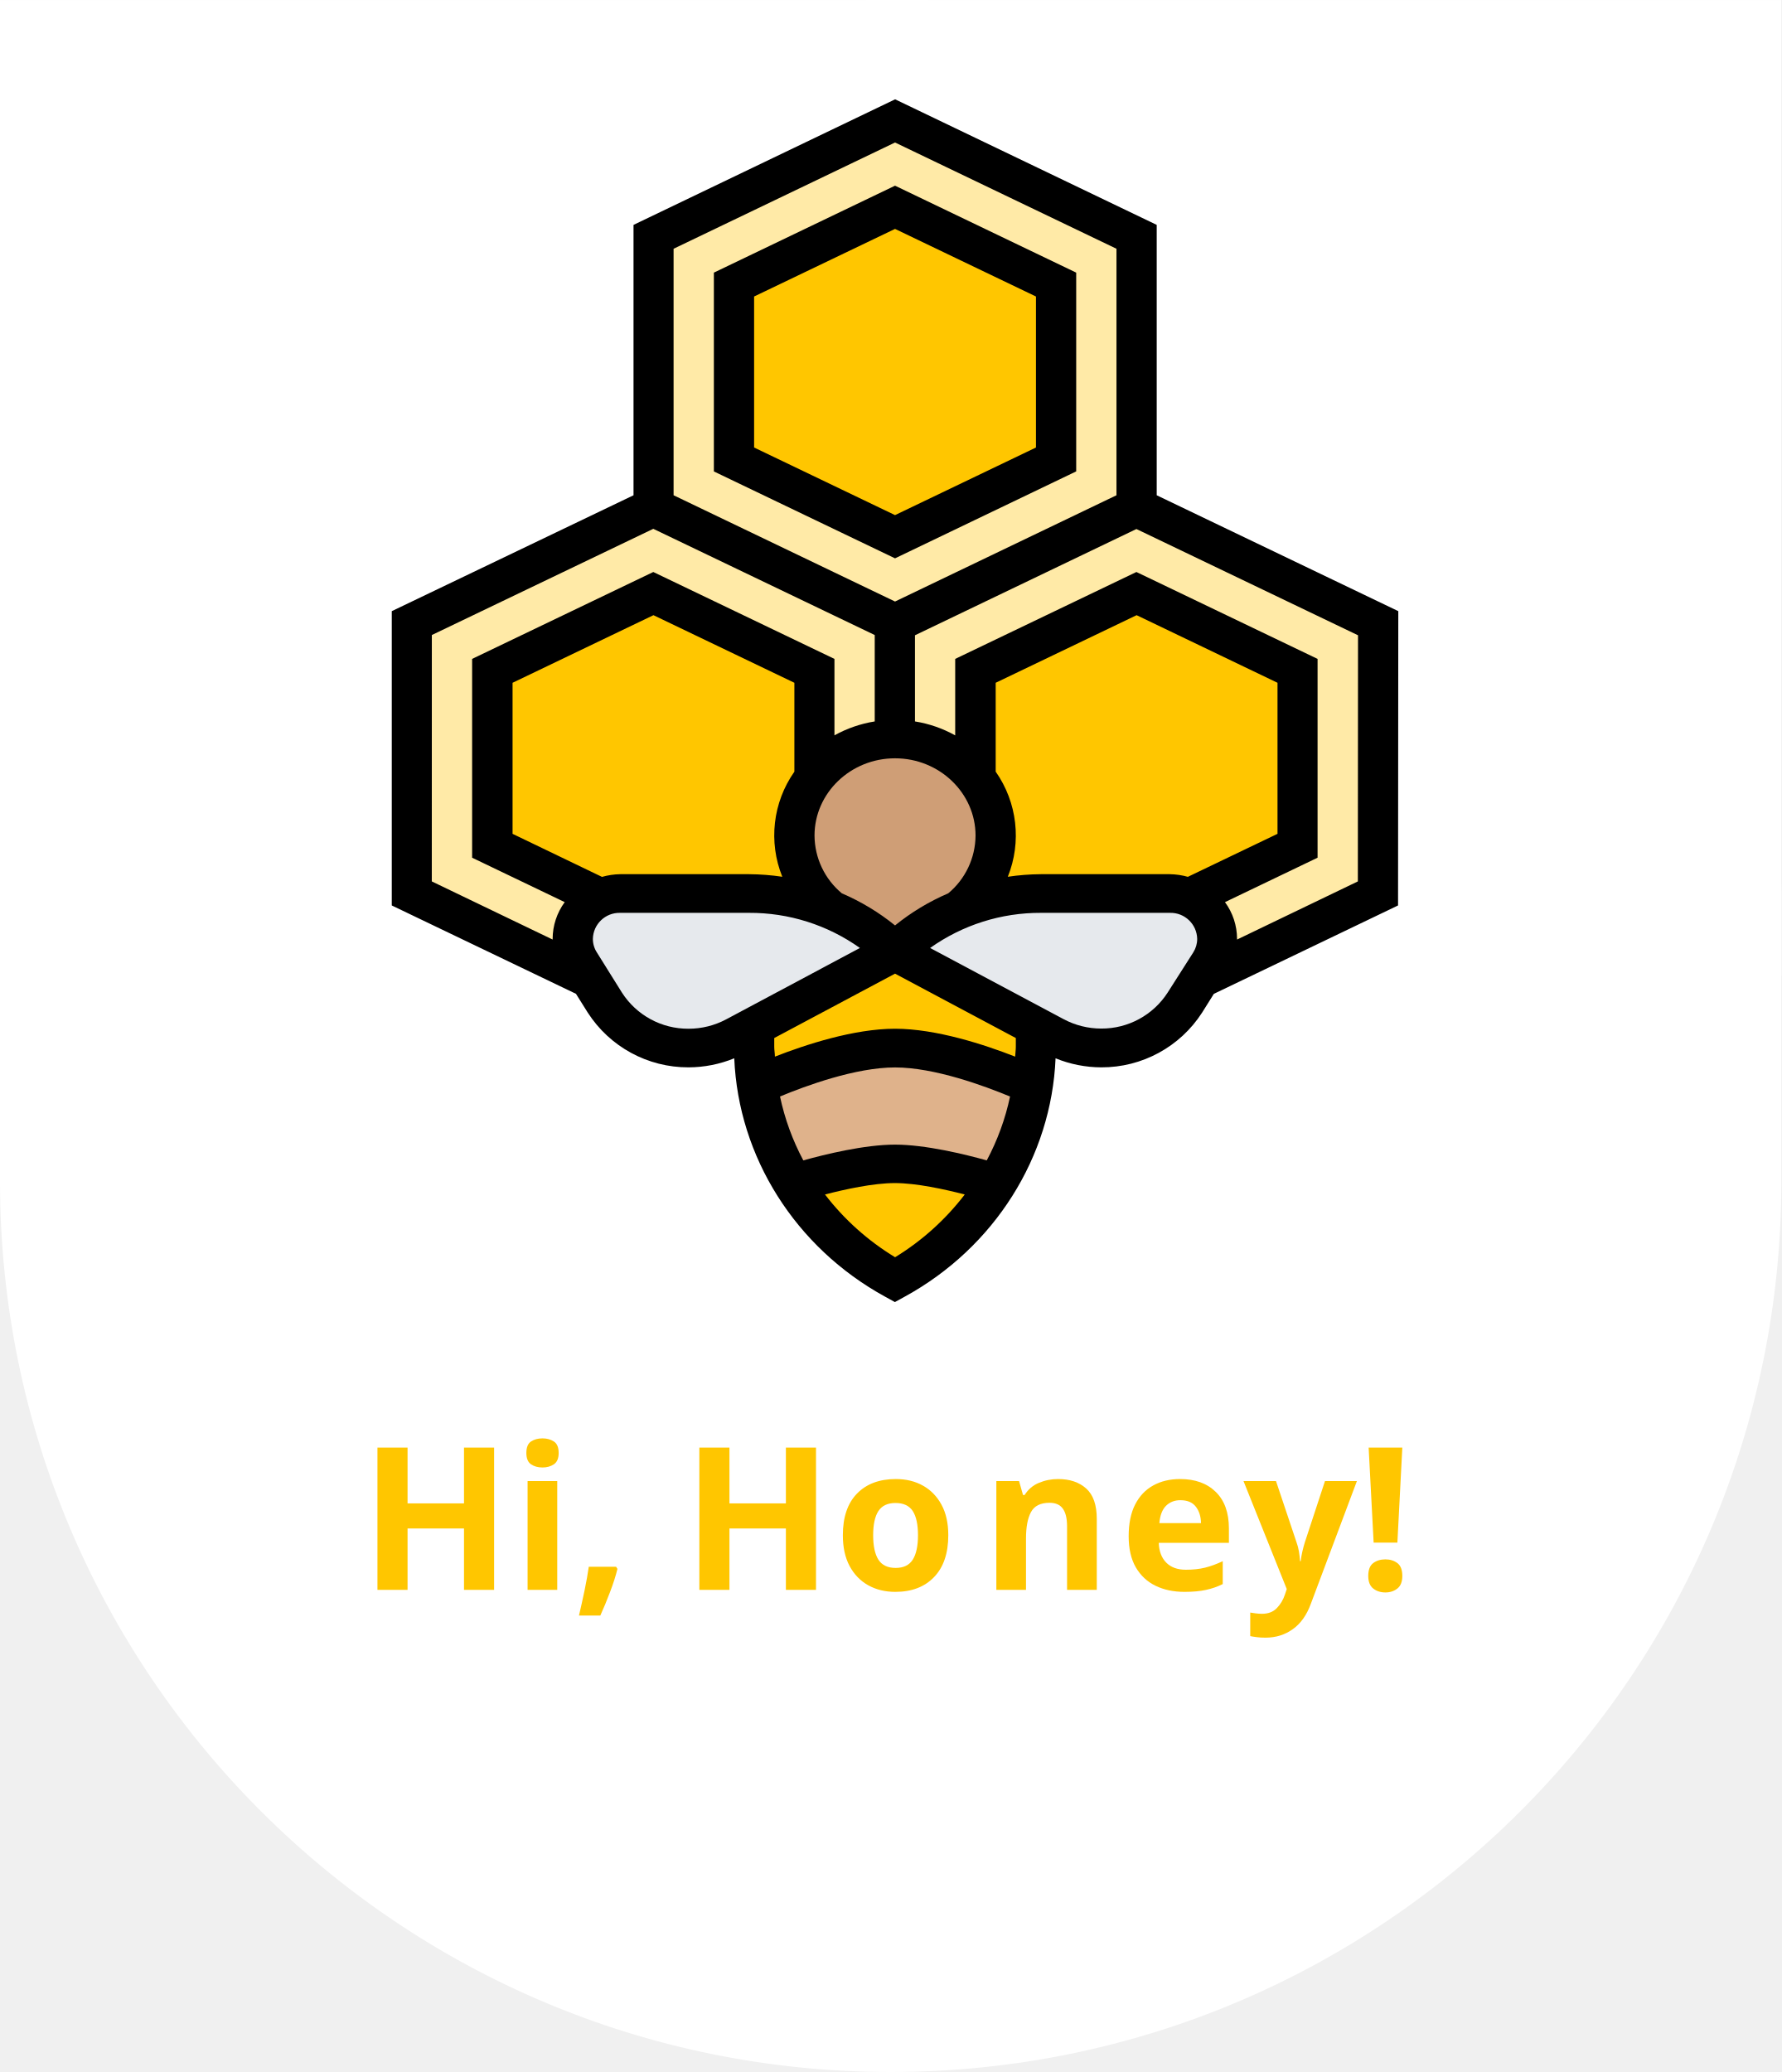
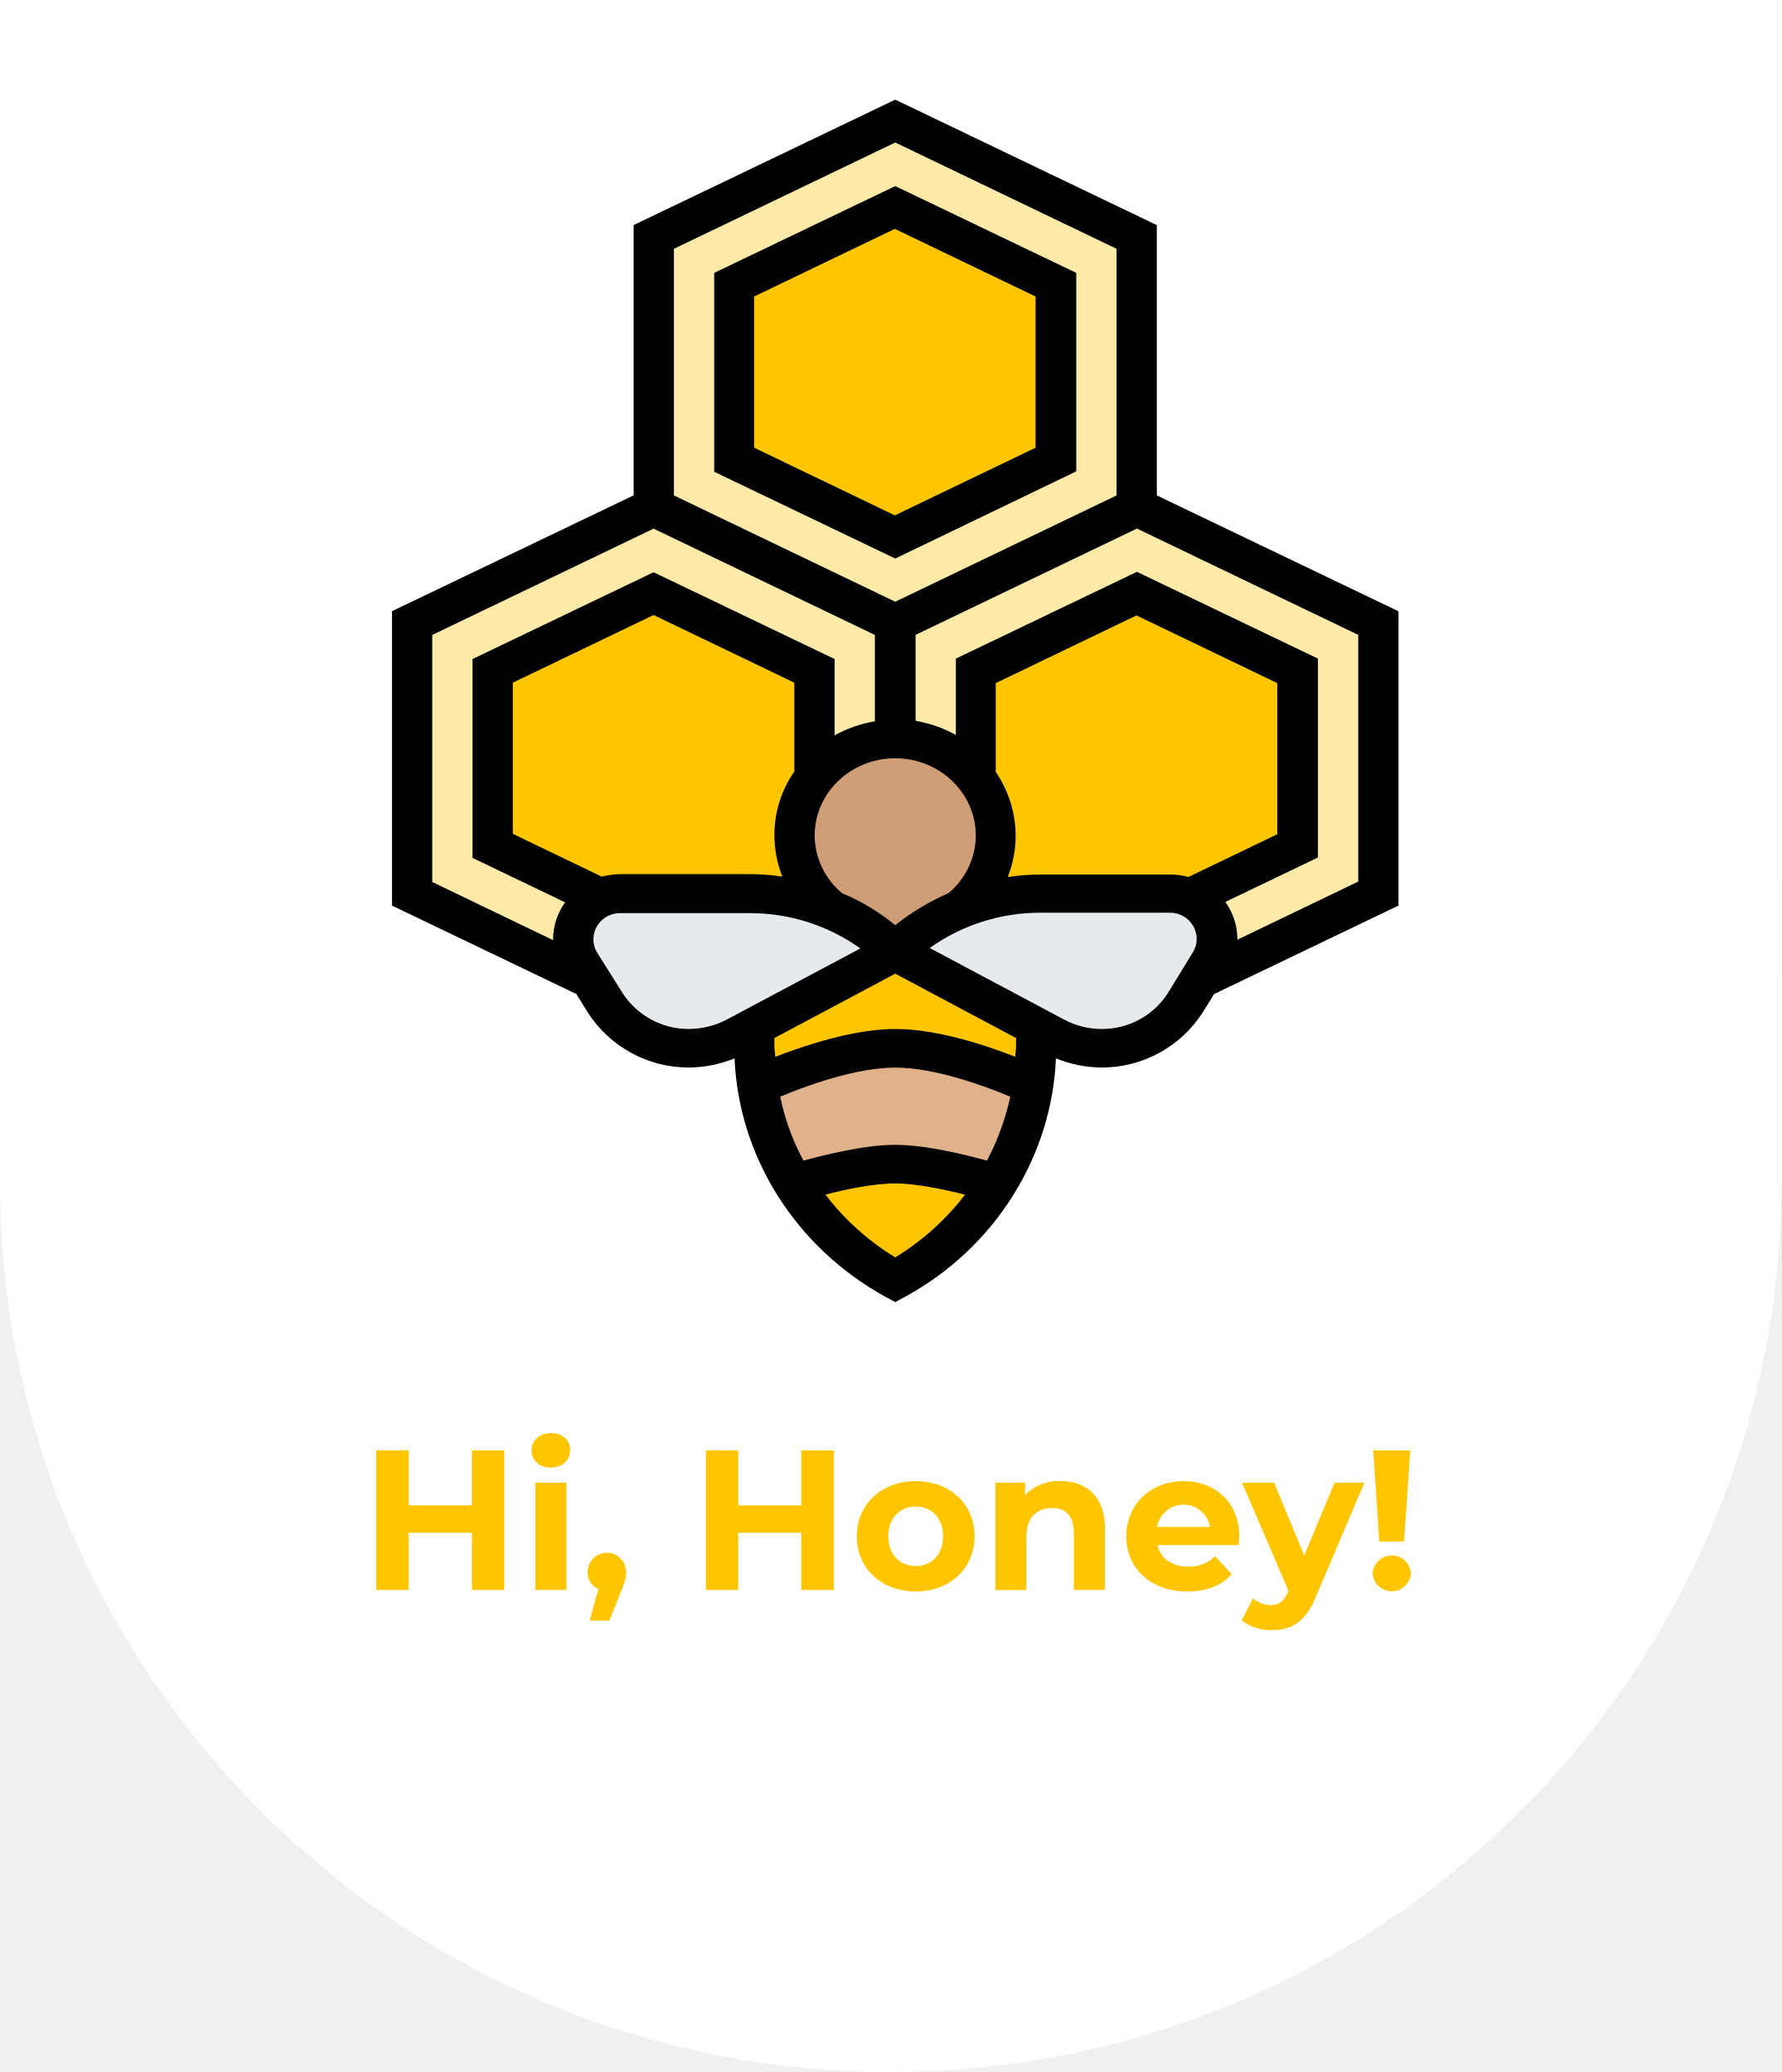
<svg xmlns="http://www.w3.org/2000/svg" viewBox="0 0 429 499.02">
  <defs>
-     <style>.cls-1{fill:#fff;stroke:#fff;stroke-miterlimit:10;}.cls-2{fill:#ffeaa7;}.cls-3,.cls-7{fill:#ffc600;}.cls-4{fill:#dfb28b;}.cls-5{fill:#e6e9ed;}.cls-6{fill:#cf9e76;}.cls-7{font-size:48px;font-family:Montserrat-Bold, Montserrat;font-weight:700;}.cls-8{letter-spacing:0.01em;}.cls-9{letter-spacing:-0.01em;}</style>
+     <style>.cls-1{fill:#fff;stroke:#fff;stroke-miterlimit:10;}.cls-2{fill:#ffeaa7;}.cls-3{fill:#ffc600;}.cls-4{fill:#dfb28b;}.cls-5{fill:#e6e9ed;}.cls-6{fill:#cf9e76;}.cls-7{isolation:isolate;}</style>
  </defs>
  <g id="Layer_2" data-name="Layer 2">
    <g id="Layer_1-2" data-name="Layer 1">
      <rect class="cls-1" x="0.5" y="0.52" width="428" height="234" />
-       <path class="cls-1" d="M214.5,498.52h0c-118.19,0-214-95.81-214-214v-70C.5,96.33,96.31.52,214.5.52h0C330.93-1,427,95.09,428.5,214.52v70C428.5,402.71,332.69,498.52,214.5,498.52Z" />
-       <path class="cls-2" d="M293.12,226.12A11,11,0,0,0,284,215.43l4.27-.1,24.24-11.63V161.56L273.73,143l-38.79,18.61v25.72a24.66,24.66,0,0,0-19.39-9.3V150.07l58.18-27.91,58.17,27.91v65.12L289,235.8l2.52-4A11,11,0,0,0,293.12,226.12Z" />
-       <path class="cls-2" d="M273.73,57v65.13l-58.18,27.91-58.18-27.91V57l58.18-27.91Z" />
-       <path class="cls-2" d="M118.59,203.7l24.24,11.63L144,216.5a10.74,10.74,0,0,0-4.37,15.26l2.52,4L99.2,215.19V150.07l58.17-27.91,58.18,27.91V178a24.66,24.66,0,0,0-19.39,9.3V161.56L157.37,143l-38.78,18.61Z" />
-       <path class="cls-3" d="M254.33,68.52v42.15l-38.78,18.6-38.79-18.6V68.52l38.79-18.61Z" />
-       <path class="cls-3" d="M312.51,161.56V203.7l-24.24,11.63-4.27.1a12,12,0,0,0-2.27-.24H250.65a51.64,51.64,0,0,0-19,3.63l-.49.19a22.78,22.78,0,0,0,8.63-17.77,22.35,22.35,0,0,0-4.85-14V161.56L273.73,143Z" />
-       <path class="cls-3" d="M199.89,219c-.14,0-.29-.14-.44-.19a51.64,51.64,0,0,0-19-3.63H149.37A11.58,11.58,0,0,0,144,216.5l-1.12-1.17L118.59,203.7V161.56L157.37,143l38.79,18.61v25.72a22.35,22.35,0,0,0-4.85,14A23,23,0,0,0,199.89,219Z" />
-       <path class="cls-4" d="M248.81,261.39A63.57,63.57,0,0,1,240,285.11l-.24-.14s-14.55-4.65-24.24-4.65S191.31,285,191.31,285l-.24.14c-.1-.19-.24-.37-.34-.56a62.51,62.51,0,0,1-8.44-23.16c3.49-1.59,20.31-9,33.26-9S245.32,259.8,248.81,261.39Z" />
-       <path class="cls-3" d="M215.55,229.15l34.18,18.23-.24.38v4.37a66.08,66.08,0,0,1-.68,9.26c-3.49-1.59-20.32-9-33.26-9s-29.77,7.39-33.26,9a66.08,66.08,0,0,1-.68-9.26v-4.37l-.24-.38Z" />
-       <path class="cls-3" d="M215.55,280.32c9.69,0,24.24,4.65,24.24,4.65l.24.14a65.88,65.88,0,0,1-24.48,23.12,65.88,65.88,0,0,1-24.48-23.12l.24-.14S205.85,280.32,215.55,280.32Z" />
-       <path class="cls-5" d="M293.12,226.12a11,11,0,0,1-1.6,5.64l-2.52,4H289l-3.54,5.68a23.64,23.64,0,0,1-20.12,10.93,24.32,24.32,0,0,1-11.44-2.84l-4.12-2.19-34.18-18.23A50,50,0,0,1,231.16,219l.49-.19a51.64,51.64,0,0,1,19-3.63h31.08a12,12,0,0,1,2.27.24A11,11,0,0,1,293.12,226.12Z" />
-       <path class="cls-5" d="M215.55,229.15l-34.18,18.23-4.12,2.19a24.32,24.32,0,0,1-11.44,2.84,23.64,23.64,0,0,1-20.12-10.93l-3.54-5.68h-.05l-2.52-4A10.74,10.74,0,0,1,144,216.5a11.58,11.58,0,0,1,5.42-1.31h31.08a51.64,51.64,0,0,1,19,3.63c.15.05.3.14.44.19l.05.05A49,49,0,0,1,215.55,229.15Z" />
-       <path class="cls-6" d="M196.16,187.28a24.86,24.86,0,0,1,38.78,0,22.35,22.35,0,0,1,4.85,14A22.78,22.78,0,0,1,231.16,219a50,50,0,0,0-15.61,10.14,49,49,0,0,0-15.61-10.09l-.05-.05a23,23,0,0,1-8.58-17.77A22.35,22.35,0,0,1,196.16,187.28Z" />
-       <path d="M259.18,113.53V65.66L215.55,44.72,171.92,65.66v47.88l43.63,20.93ZM181.61,71.41l33.94-16.28,33.94,16.28v36.37l-33.94,16.28-33.94-16.28Z" />
-       <path d="M336.75,147.19l-58.18-27.91V54.16l-63-30.24-63,30.24v65.12L94.35,147.19v70.88l44.36,21.28,2.82,4.5a28.73,28.73,0,0,0,24.3,13.21,29.27,29.27,0,0,0,11-2.18c1,23.74,14.68,45.54,36.29,57.39l2.4,1.32,2.4-1.32c21.61-11.85,35.29-33.65,36.29-57.39a29.23,29.23,0,0,0,11,2.18,28.75,28.75,0,0,0,24.3-13.2l2.82-4.5,44.36-21.29ZM162.22,59.91l53.33-25.59,53.33,25.59v59.37l-53.33,25.59-53.33-25.59Zm123.9,151.28a16.76,16.76,0,0,0-4.39-.65H250.66a56.58,56.58,0,0,0-7.95.62,26.72,26.72,0,0,0-2.92-25.32v-21.4l33.94-16.28,33.93,16.28v36.38L286.1,211.16Zm-51.18-9.95a18.24,18.24,0,0,1-6.58,13.91,54.38,54.38,0,0,0-12.81,7.73,54.38,54.38,0,0,0-12.81-7.73,18.22,18.22,0,0,1-6.58-13.91c0-10.26,8.7-18.61,19.39-18.61S234.94,191,234.94,201.24Zm9.54,53.24c-7.33-2.87-19-6.72-28.93-6.72s-21.6,3.85-28.93,6.72c0-.79-.16-1.56-.16-2.36V250l29.09-15.51L244.64,250v2.14C244.64,252.92,244.51,253.69,244.48,254.48Zm-1.23,9.61a58.38,58.38,0,0,1-5.61,15.38c-5.17-1.44-14.73-3.8-22.09-3.8s-16.92,2.36-22.09,3.8a58.32,58.32,0,0,1-5.61-15.39c6.17-2.57,18.22-7,27.7-7S237.07,261.52,243.25,264.09ZM123.44,200.82V164.44l33.93-16.28,33.94,16.28v21.41a26.65,26.65,0,0,0-2.91,25.31,56.84,56.84,0,0,0-8-.62H149.37a16.76,16.76,0,0,0-4.39.65l0,0ZM104,152.94l53.33-25.58,53.33,25.58v20.81a29.62,29.62,0,0,0-9.7,3.35V158.69l-43.63-20.93-43.63,20.93v47.88l22.3,10.7a15,15,0,0,0-2.91,8.85s0,.11,0,.16l-29.1-14Zm61.79,94.82a18.91,18.91,0,0,1-16-8.69l-6.07-9.72a6,6,0,0,1-.94-3.23,6.41,6.41,0,0,1,6.54-6.27h31.07a45.66,45.66,0,0,1,26.7,8.46L174.88,245.5A19.21,19.21,0,0,1,165.83,247.76Zm49.72,55a61.55,61.55,0,0,1-16.83-15.08c4.83-1.25,11.67-2.75,16.83-2.75s12,1.5,16.83,2.75A61.55,61.55,0,0,1,215.55,302.8Zm65.71-63.73a18.91,18.91,0,0,1-16,8.69,19.28,19.28,0,0,1-9.06-2.26L224,228.31a45.69,45.69,0,0,1,26.71-8.46h31.07a6.41,6.41,0,0,1,6.54,6.27,6.07,6.07,0,0,1-.93,3.23Zm45.79-26.75-29.09,14c0-.05,0-.11,0-.16a15,15,0,0,0-2.91-8.85l22.3-10.7V158.69l-43.63-20.93-43.64,20.93v18.42a29.28,29.28,0,0,0-9.69-3.36V153l53.33-25.59L327.05,153Z" />
-       <text class="cls-7" transform="translate(86.59 382.9)">Hi, Ho<tspan class="cls-8" x="149.61" y="0">n</tspan>
-         <tspan class="cls-9" x="183.07" y="0">e</tspan>
-         <tspan x="212.88" y="0">y!</tspan>
-       </text>
+       <path class="cls-1" d="M214.5,498.52h0c-118.2,0-214-95.8-214-214v-70c0-118.2,95.8-214,214-214h0c116.4-1.5,212.5,94.6,214,214v70C428.5,402.72,332.7,498.52,214.5,498.52Z" />
+       <path class="cls-2" d="M293.2,226.12a11,11,0,0,0-9.1-10.7l4.3-.1,24.2-11.6v-42.1l-38.8-18.7L235,161.52v25.7a24.73,24.73,0,0,0-19.4-9.3V150l58.2-27.9L332,150v65.1l-42.9,20.6,2.5-4A11,11,0,0,0,293.2,226.12Z" />
+       <path class="cls-2" d="M273.8,57v65.1L215.6,150l-58.2-27.9V57l58.2-27.9Z" />
+       <path class="cls-2" d="M118.6,203.72l24.2,11.6,1.1,1.2a10.65,10.65,0,0,0-4.4,15.2l2.5,4-42.9-20.6V150l58.2-27.9L215.5,150v27.9a24.73,24.73,0,0,0-19.4,9.3v-25.7l-38.7-18.6-38.8,18.6Z" />
+       <path class="cls-3" d="M254.4,68.52v42.1l-38.8,18.6-38.8-18.6V68.52l38.8-18.6Z" />
+       <path class="cls-3" d="M312.5,161.62v42.1l-24.2,11.6-4.3.1a16.41,16.41,0,0,0-2.3-.2h-31a53,53,0,0,0-19,3.6,1.69,1.69,0,0,0-.5.2,22.76,22.76,0,0,0,3.8-31.8v-25.7l38.8-18.6Z" />
+       <path class="cls-3" d="M199.9,219a.76.76,0,0,1-.4-.2,50.93,50.93,0,0,0-19-3.6H149.4a12,12,0,0,0-5.4,1.3l-1.1-1.2-24.2-11.6v-42.1L157.5,143l38.8,18.6v25.7a22.83,22.83,0,0,0,3.6,31.7Z" />
+       <path class="cls-4" d="M248.8,261.42a62.36,62.36,0,0,1-8.8,23.7l-.2-.1s-14.5-4.7-24.2-4.7-24.2,4.7-24.2,4.7l-.2.1-.3-.6a61.69,61.69,0,0,1-8.4-23.2c3.5-1.6,20.3-9,33.3-9C228.5,252.42,245.4,259.82,248.8,261.42Z" />
+       <path class="cls-3" d="M215.6,229.12l34.2,18.2-.2.4v4.4a58.24,58.24,0,0,1-.7,9.3c-3.5-1.6-20.3-9-33.3-9s-29.8,7.4-33.3,9a70.12,70.12,0,0,1-.7-9.3v-4.4l-.2-.4Z" />
+       <path class="cls-3" d="M215.6,280.32c9.7,0,24.2,4.7,24.2,4.7l.2.1a65.67,65.67,0,0,1-24.5,23.1,65.67,65.67,0,0,1-24.5-23.1l.2-.1C191.3,285,205.9,280.32,215.6,280.32Z" />
+       <path class="cls-5" d="M293.2,226.12a11,11,0,0,1-1.6,5.6l-2.5,4h0l-3.5,5.7a23.58,23.58,0,0,1-20.1,10.9,24.64,24.64,0,0,1-11.4-2.8l-4.1-2.2-34.2-18.2A48.71,48.71,0,0,1,231.4,219a1.69,1.69,0,0,0,.5-.2,50.93,50.93,0,0,1,19-3.6H282a16.41,16.41,0,0,1,2.3.2A11,11,0,0,1,293.2,226.12Z" />
+       <path class="cls-5" d="M215.6,229.12l-34.2,18.2-4.1,2.2a24.18,24.18,0,0,1-31.5-8.1l-3.5-5.7h0l-2.5-4a11,11,0,0,1-1.6-5.6,10.8,10.8,0,0,1,6-9.6,12,12,0,0,1,5.4-1.3h31.1a53,53,0,0,1,19,3.6.76.76,0,0,1,.4.2h0A52.45,52.45,0,0,1,215.6,229.12Z" />
+       <path class="cls-6" d="M196.2,187.32a24.88,24.88,0,0,1,38.8,0,22.19,22.19,0,0,1,4.8,14,22.87,22.87,0,0,1-8.6,17.8,50.45,50.45,0,0,0-15.6,10.1,48.71,48.71,0,0,0-15.6-10.1h0a23.18,23.18,0,0,1-8.6-17.8A21.43,21.43,0,0,1,196.2,187.32Z" />
+       <path d="M259.2,113.52V65.72l-43.6-20.9L172,65.72v47.9l43.6,20.9Zm-77.6-42.1,33.9-16.3,33.9,16.3v36.4l-33.9,16.3-33.9-16.3Z" />
+       <path d="M336.8,147.22l-58.2-27.9V54.22L215.6,24l-63,30.2v65.1l-58.2,27.9v70.9l44.4,21.3,2.8,4.5a28.85,28.85,0,0,0,24.3,13.2,29.57,29.57,0,0,0,11-2.2c1,23.7,14.7,45.5,36.3,57.4l2.4,1.3,2.4-1.3c21.6-11.8,35.3-33.7,36.3-57.4a29.57,29.57,0,0,0,11,2.2,28.85,28.85,0,0,0,24.3-13.2l2.8-4.5,44.4-21.3v-70.9ZM162.3,59.92l53.3-25.6,53.3,25.6v59.4l-53.3,25.6-53.3-25.6V59.92Zm123.9,151.3a16.11,16.11,0,0,0-4.4-.6H250.7a53.86,53.86,0,0,0-8,.6,27.66,27.66,0,0,0,1.9-9.9,27.28,27.28,0,0,0-4.8-15.4v-21.4l33.9-16.3,33.9,16.3v36.4l-21.4,10.3Zm-51.2-10a18.14,18.14,0,0,1-6.6,13.9,57.31,57.31,0,0,0-12.8,7.7,50.71,50.71,0,0,0-12.8-7.7,18.14,18.14,0,0,1-6.6-13.9c0-10.3,8.7-18.6,19.4-18.6S235,191,235,201.22Zm9.5,53.3c-7.3-2.9-19-6.7-28.9-6.7s-21.6,3.9-28.9,6.7c0-.8-.2-1.6-.2-2.4V250l29.1-15.5L244.7,250v2.1C244.7,252.92,244.5,253.72,244.5,254.52Zm-1.2,9.6a60.49,60.49,0,0,1-5.6,15.4c-5.2-1.4-14.7-3.8-22.1-3.8s-16.9,2.4-22.1,3.8a55.73,55.73,0,0,1-5.6-15.4c6.2-2.6,18.2-7,27.7-7S237.1,261.52,243.3,264.12Zm-119.8-63.3v-36.4l33.9-16.3,33.9,16.3v21.4a26.54,26.54,0,0,0-4.8,15.4,27.66,27.66,0,0,0,1.9,9.9,52.87,52.87,0,0,0-8-.6H149.3a21.21,21.21,0,0,0-4.4.6h0Zm-19.4-47.9,53.3-25.6,53.3,25.6v20.8a29.49,29.49,0,0,0-9.7,3.4v-18.4l-43.6-20.9-43.6,20.9v47.9l22.3,10.7a15.27,15.27,0,0,0-2.9,8.9v.2l-29.1-14v-59.5Zm61.8,94.9a18.93,18.93,0,0,1-16-8.7l-6.1-9.7a6.2,6.2,0,0,1-.9-3.2,6.38,6.38,0,0,1,6.5-6.3h31.1a45.62,45.62,0,0,1,26.7,8.5l-32.3,17.2A19.94,19.94,0,0,1,165.9,247.82Zm49.7,55a60.9,60.9,0,0,1-16.8-15.1c4.8-1.3,11.7-2.7,16.8-2.7s12,1.5,16.8,2.7A60.9,60.9,0,0,1,215.6,302.82Zm65.7-63.7a18.8,18.8,0,0,1-16,8.7,19.21,19.21,0,0,1-9.1-2.3l-32.3-17.2a45.85,45.85,0,0,1,26.7-8.5h31.1a6.38,6.38,0,0,1,6.5,6.3,6,6,0,0,1-.9,3.2Zm45.8-26.8-29.1,14v-.2a15.51,15.51,0,0,0-2.9-8.9l22.3-10.7v-47.9l-43.6-20.9-43.6,20.9V177a31,31,0,0,0-9.7-3.4v-20.7l53.3-25.6,53.3,25.6v59.4Z" />
+       <g class="cls-7">
+         <path class="cls-3" d="M121.43,349.31v33.61h-7.78V369.14H98.39v13.78H90.61V349.31h7.78v13.25h15.26V349.31Z" />
+         <path class="cls-3" d="M128,349.31c0-2.35,1.88-4.17,4.66-4.17s4.66,1.73,4.66,4c0,2.5-1.88,4.32-4.66,4.32S128,351.67,128,349.31Zm.92,7.78h7.48v25.83h-7.48Z" />
+         <path class="cls-3" d="M150.8,378.6c0,1.25-.19,2.16-1.29,4.8l-2.74,6.91H142l2.11-7.63a4.18,4.18,0,0,1-2.59-4.08,4.63,4.63,0,0,1,9.26,0Z" />
+         <path class="cls-3" d="M200.82,349.31v33.61H193V369.14H177.78v13.78H170V349.31h7.78v13.25H193V349.31Z" />
+         <path class="cls-3" d="M206.34,370c0-7.77,6-13.29,14.2-13.29s14.17,5.52,14.17,13.29-6,13.3-14.17,13.3S206.34,377.78,206.34,370Zm20.78,0c0-4.46-2.83-7.15-6.58-7.15s-6.62,2.69-6.62,7.15,2.88,7.16,6.62,7.16S227.12,374.47,227.12,370Z" />
+         <path class="cls-3" d="M266.1,368.13v14.79h-7.49V369.28c0-4.17-1.92-6.09-5.23-6.09-3.6,0-6.2,2.21-6.2,7v12.77H239.7V357.09h7.15v3a11.3,11.3,0,0,1,8.54-3.41C261.49,356.71,266.1,360.26,266.1,368.13Z" />
+         <path class="cls-3" d="M298.31,372.12H278.77c.72,3.21,3.45,5.18,7.39,5.18a8.77,8.77,0,0,0,6.48-2.49l4,4.32c-2.4,2.73-6,4.17-10.66,4.17-8.93,0-14.74-5.62-14.74-13.3s5.91-13.29,13.78-13.29c7.58,0,13.44,5.09,13.44,13.39C298.45,370.68,298.35,371.49,298.31,372.12Zm-19.64-4.37h12.72a6.45,6.45,0,0,0-12.72,0Z" />
+         <path class="cls-3" d="M328.59,357.09,316.93,384.5c-2.5,6.24-6.05,8.11-10.71,8.11a11.45,11.45,0,0,1-7.2-2.35l2.74-5.33a6.64,6.64,0,0,0,4.22,1.64c2.07,0,3.22-.92,4.23-3.22l.09-.24-11.18-26h7.73l7.25,17.52,7.29-17.52Z" />
+         <path class="cls-3" d="M330.56,378.93a4.62,4.62,0,0,1,9.22,0,4.62,4.62,0,0,1-9.22,0Zm.14-29.62h8.93l-1.49,21.94h-5.95Z" />
+       </g>
    </g>
  </g>
</svg>
